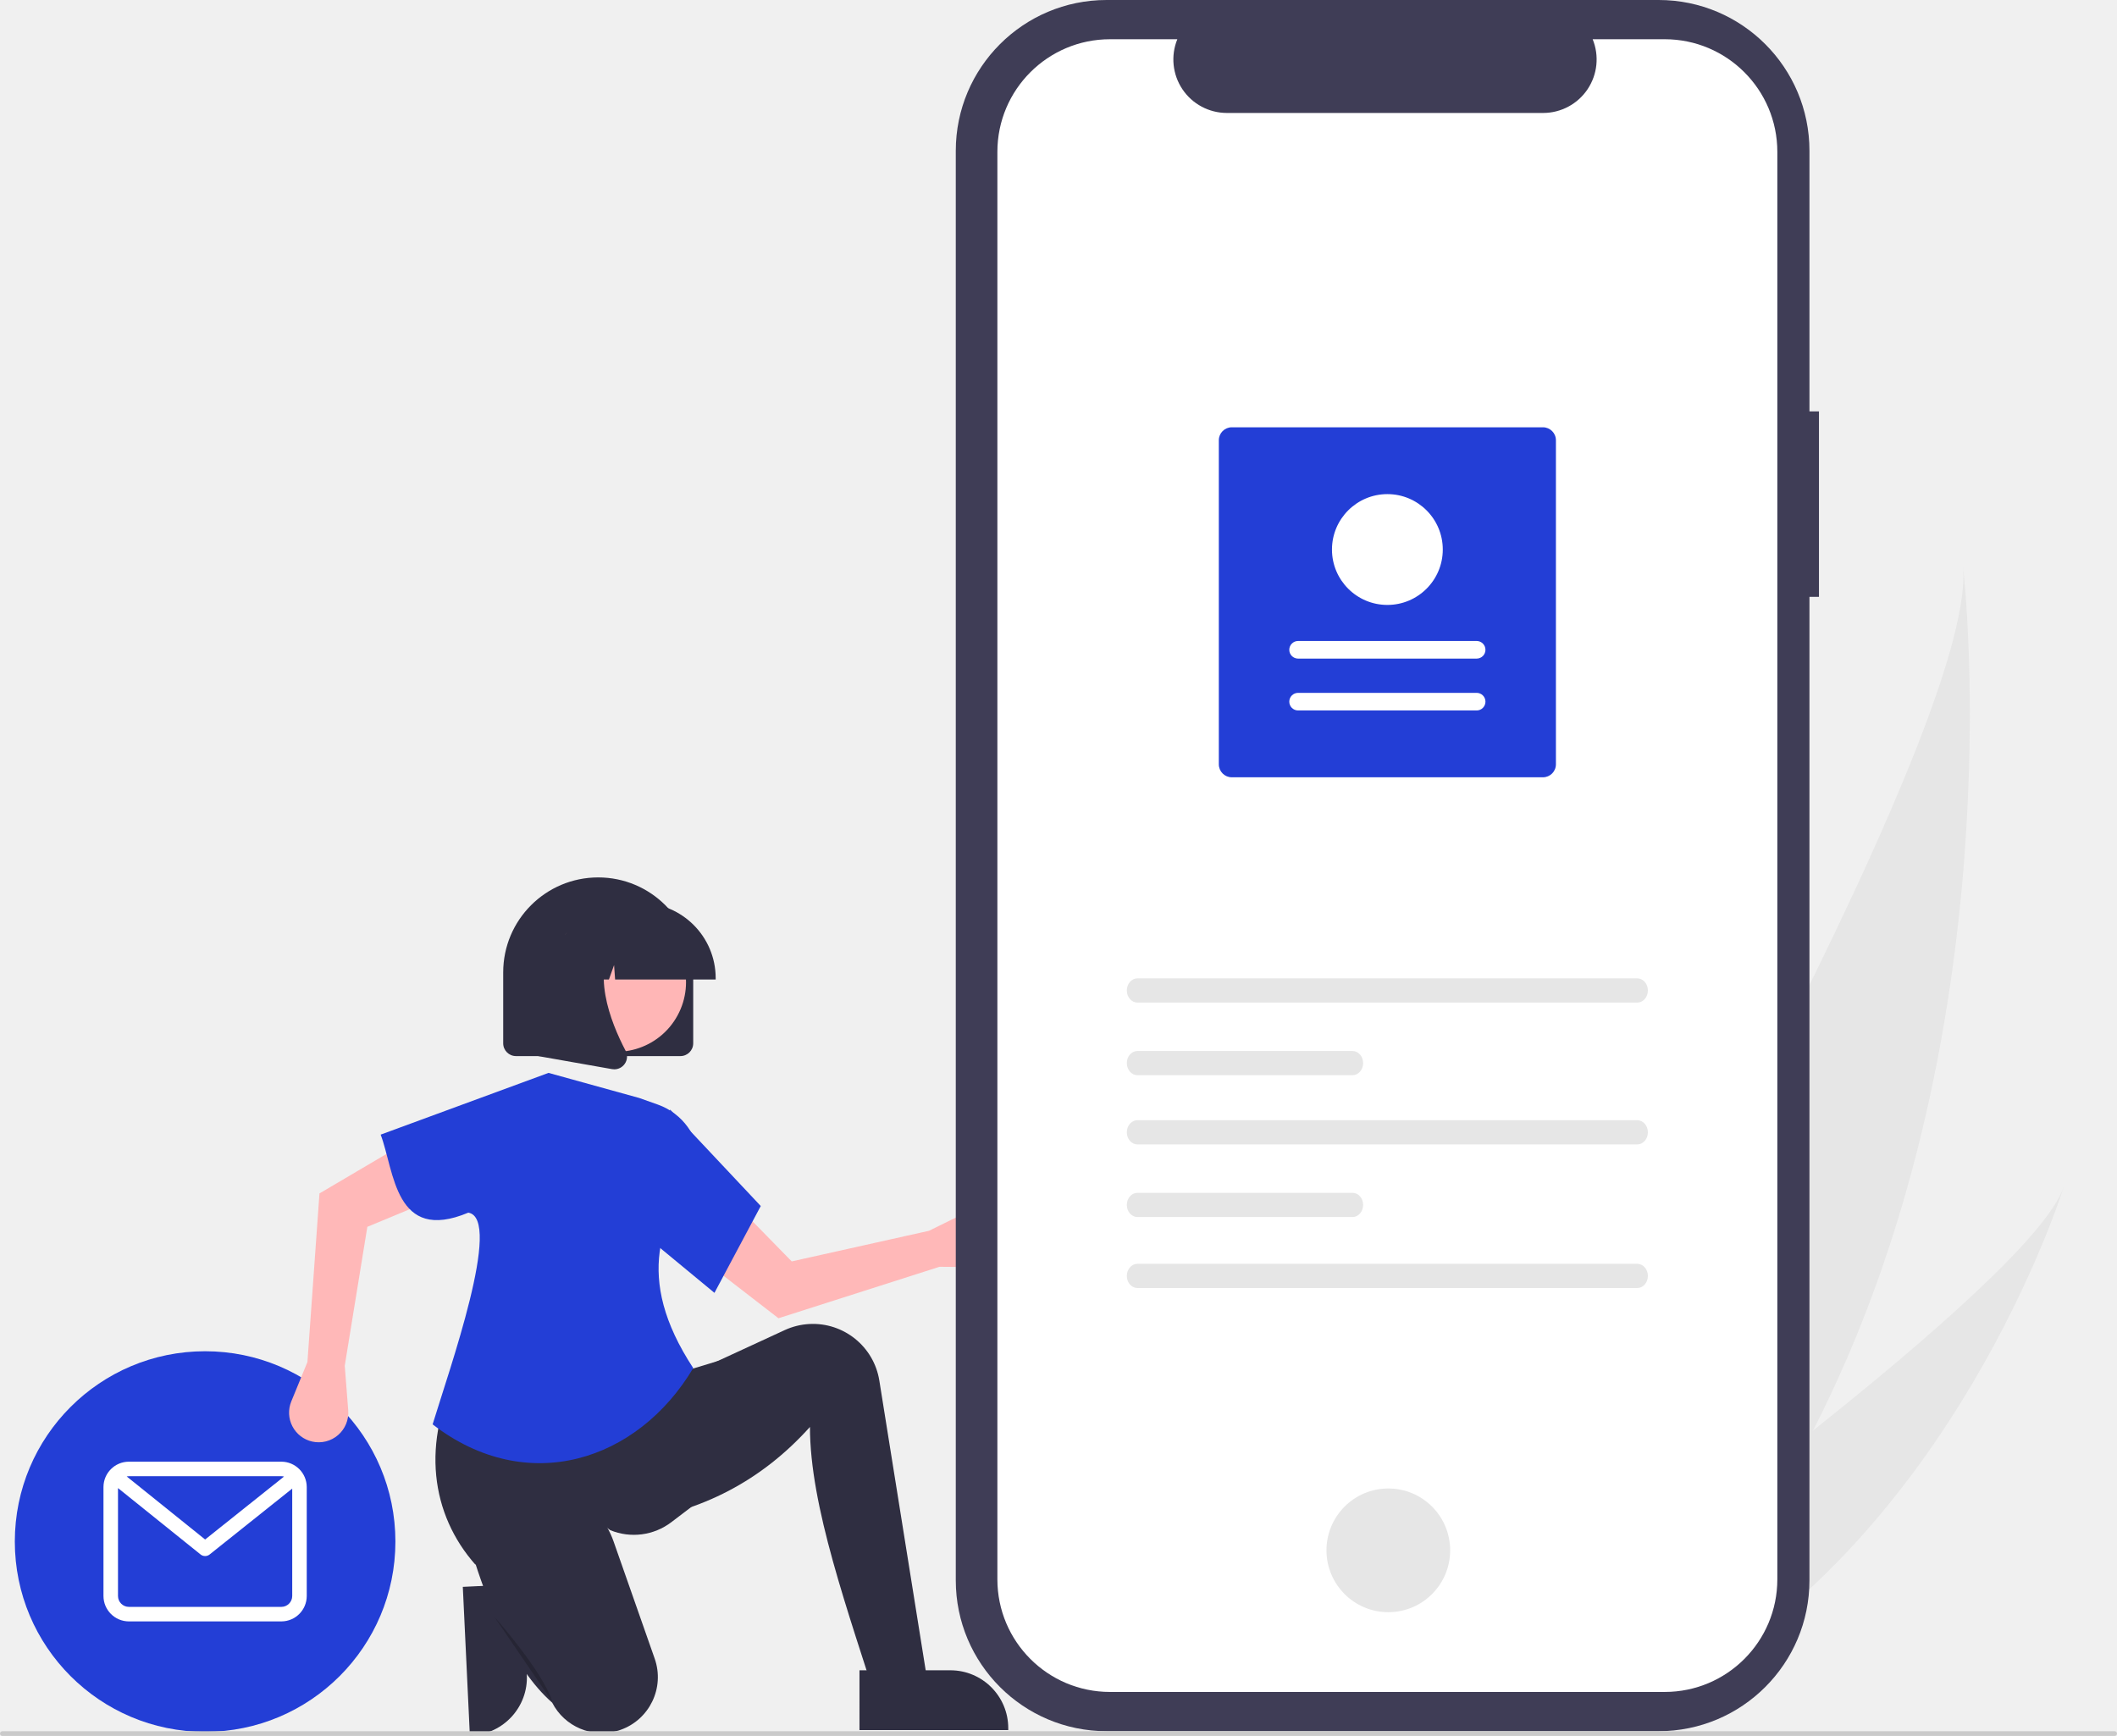
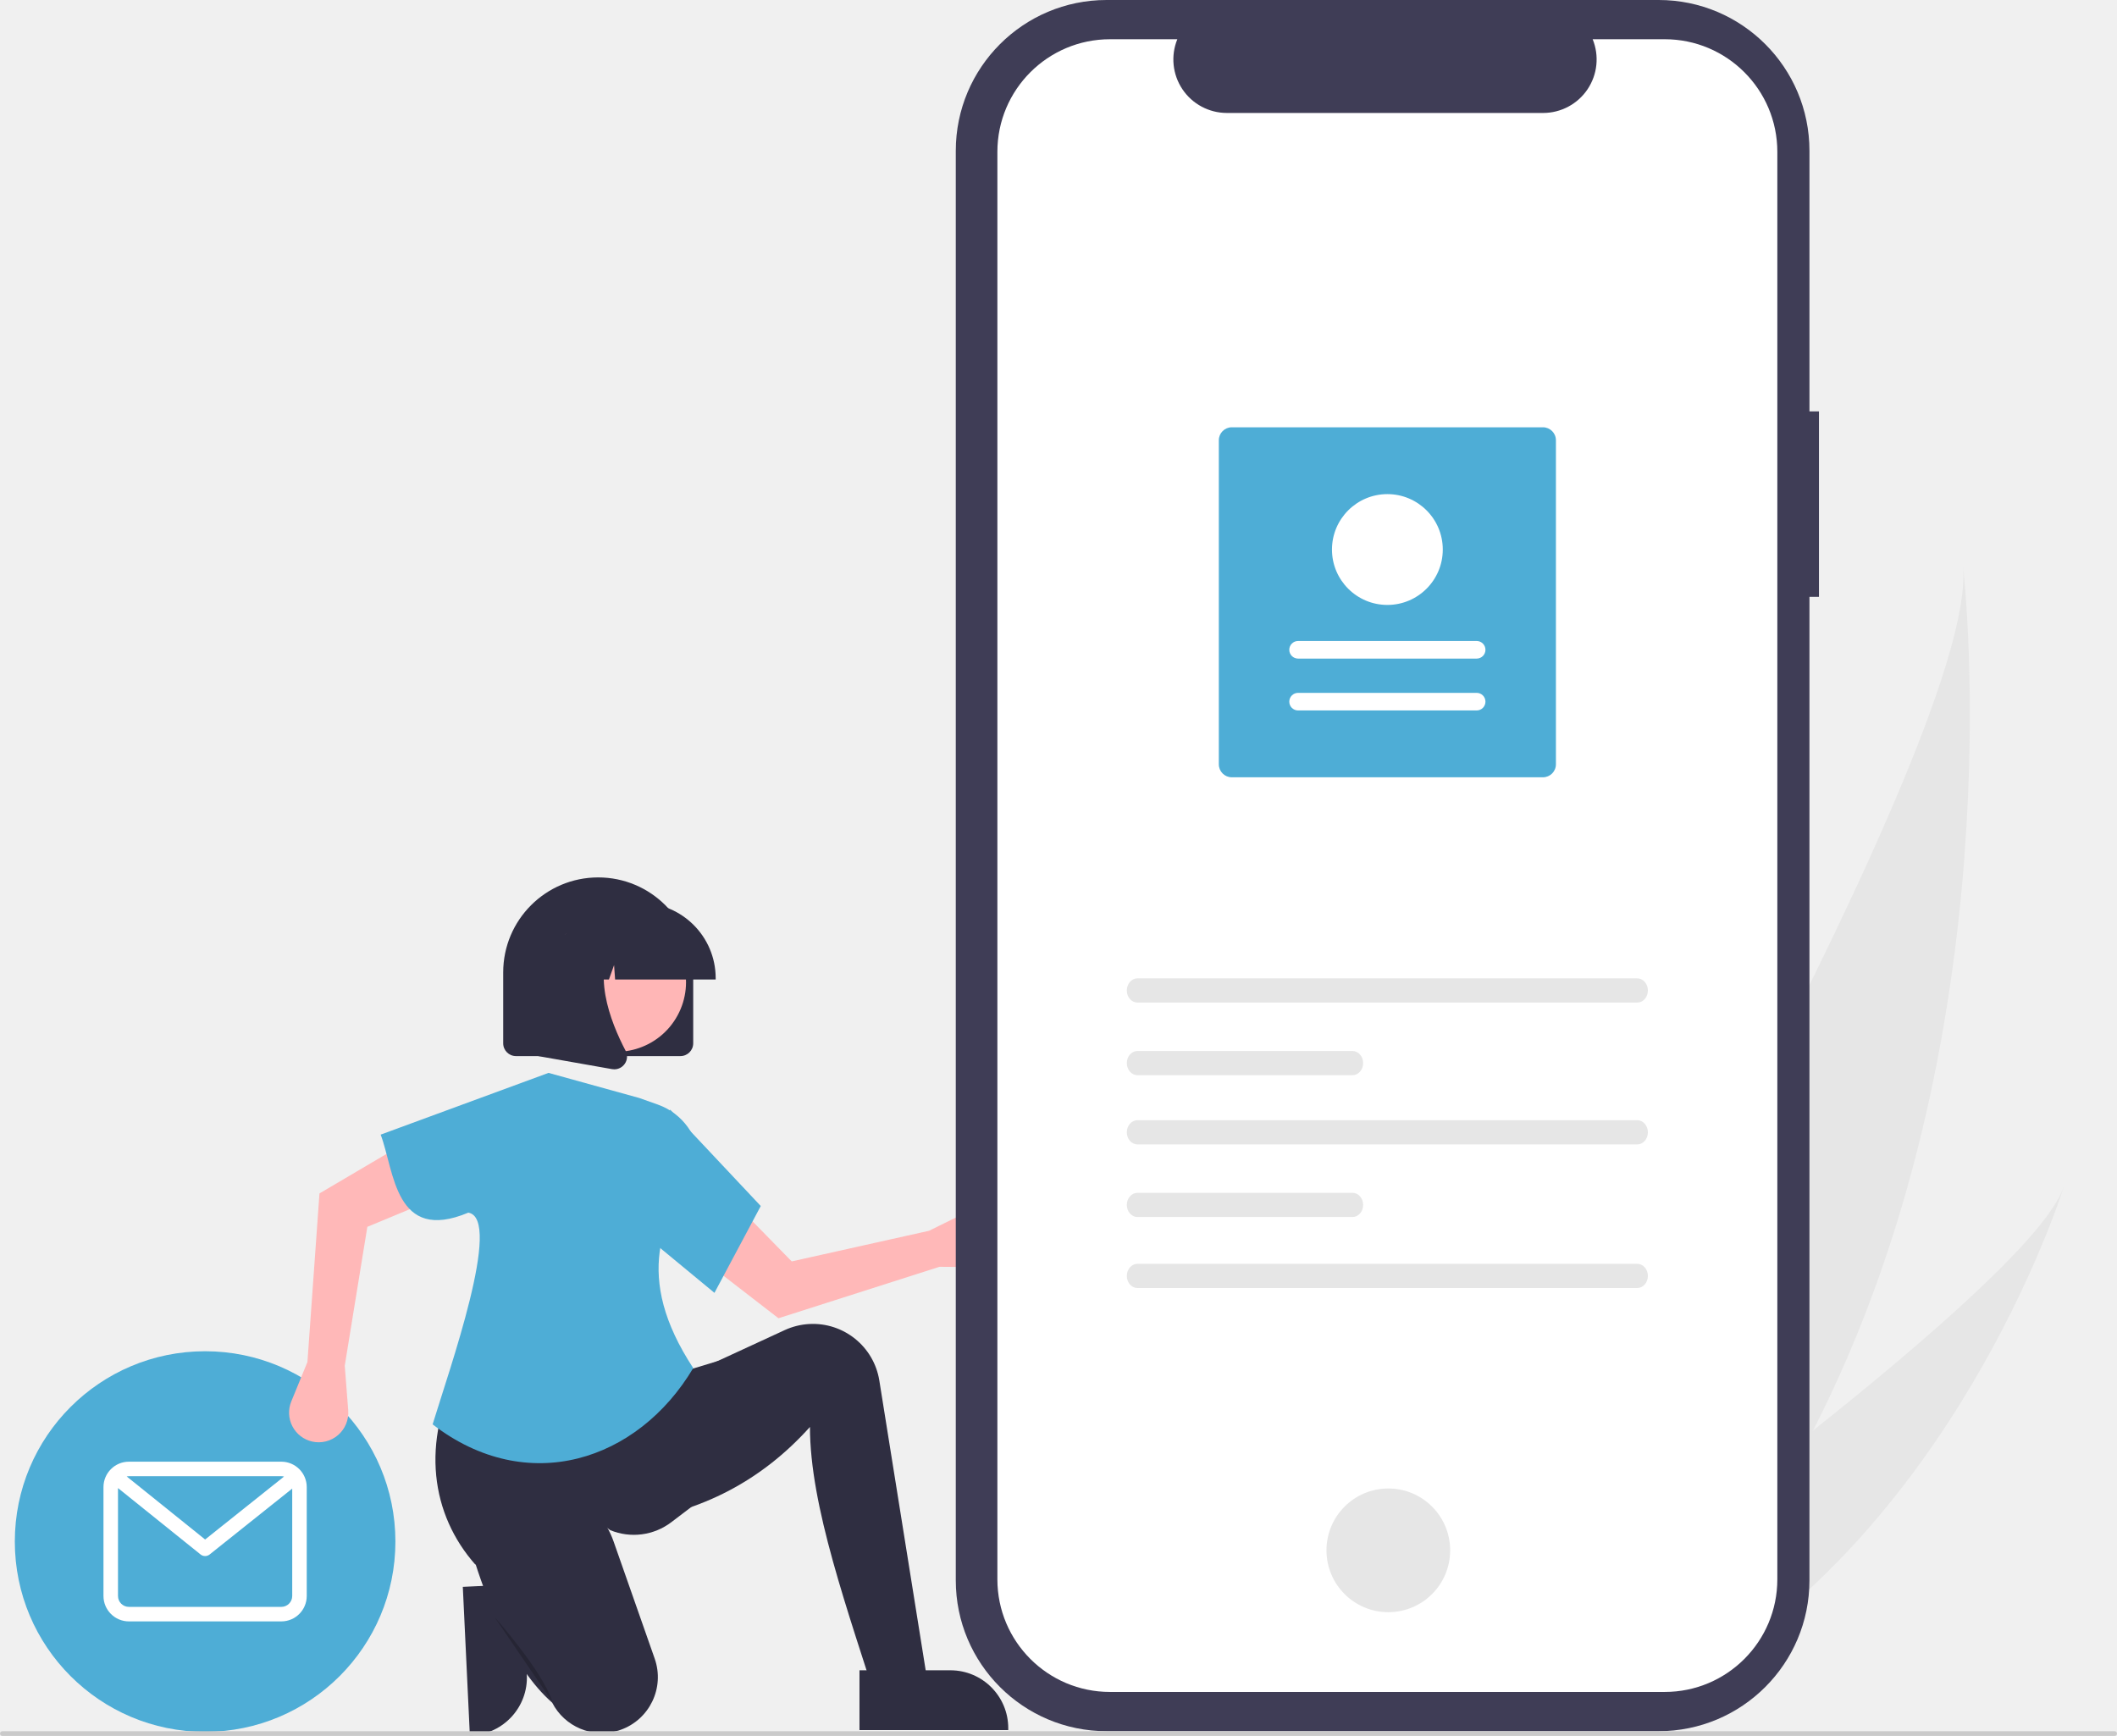
- <svg xmlns="http://www.w3.org/2000/svg" data-name="Layer 1" width="890" height="729.787" viewBox="0 0 890 729.787">
+ <svg xmlns="http://www.w3.org/2000/svg" width="890" height="729.787" viewBox="0 0 890 729.787" role="img" artist="Katerina Limpitsouni" source="https://undraw.co/">
  <path d="M374.677,751.016l1.81,38.157 0.0.002a24.345,24.345,0,0,1-23.164,25.469l-.79.037-2.964-62.474Z" transform="translate(-155 -85.10634)" fill="#2f2e41" />
  <path d="M917.171,686.534c-18.173,35.465-41.224,69.764-70.389,100.808-.648.701-1.302,1.384-1.962,2.079l-69.101-32.713c.423-.702.886-1.491,1.385-2.353,29.683-50.787,208.865-360.591,203.203-430.758C980.966,329.384,1002.205,520.765,917.171,686.534Z" transform="translate(-155 -85.10634)" fill="#e6e6e6" />
  <path d="M860.113,793.652c-.967.55-1.959,1.088-2.957,1.608l-51.838-24.541c.725-.514,1.569-1.122,2.539-1.806,15.881-11.403,63.105-45.613,109.314-82.38,49.658-39.511,98.152-81.964,105.354-102.228C1021.062,588.952,975.611,730.202,860.113,793.652Z" transform="translate(-155 -85.10634)" fill="#e6e6e6" />
-   <circle cx="86.23" cy="648.051" r="80" fill="#233ed6" />
+   <circle cx="86.23" cy="648.051" r="80" fill="#4eadd6" />
  <path d="M273.275,699.586H209.184a10.694,10.694,0,0,0-10.682,10.682v45.779a10.694,10.694,0,0,0,10.682,10.682h64.091A10.694,10.694,0,0,0,283.957,756.046v-45.779A10.694,10.694,0,0,0,273.275,699.586Zm0,6.104a4.559,4.559,0,0,1,1.134.148l-33.172,26.461-32.978-26.515a4.58,4.58,0,0,1,.925-.094Zm0,54.935H209.184a4.583,4.583,0,0,1-4.578-4.578V710.679l34.711,27.909a3.052,3.052,0,0,0,3.815.007l34.72-27.697v45.148A4.583,4.583,0,0,1,273.275,760.624Z" transform="translate(-155 -85.10634)" fill="#fff" />
  <path d="M549.968,617.658l17.9.147a12.454,12.454,0,0,0,12.398-14.43h0a12.454,12.454,0,0,0-17.807-9.191L545.579,602.513l-57.737,12.876-24.735-25.289-14.208,23.401,33.378,25.788Z" transform="translate(-155 -85.10634)" fill="#ffb8b8" />
  <path d="M546.613,802.596l-21.089,4.056c-14.405-45.408-30.013-88.411-30.012-121.67-20.386,22.689-45.667,35.669-75.436,39.746l3.245-50.29,24.334-12.978,37.243-17.189a28.281,28.281,0,0,1,10.365-2.564h0a28.281,28.281,0,0,1,29.412,23.773Z" transform="translate(-155 -85.10634)" fill="#2f2e41" />
  <path d="M445.627,718.644l-8.406,6.388a26.031,26.031,0,0,1-25.662,3.345h0C387.484,710.331,370.38,715.655,354.878,742.894c-18.594-20.985-23.182-51.295-6.587-82.651L440.355,662.27l18.656-5.678Z" transform="translate(-155 -85.10634)" fill="#2f2e41" />
  <path d="M414.967,812.623h0a23.507,23.507,0,0,1-27.82-11.721c-8.274-7.287-15.255-17.721-21.309-30.409a235.353,235.353,0,0,1-11.167-28.683c-4.19-12.94,2.816-27.077,15.855-30.948q.582-.173,1.177-.326c17.406-4.469,35.281,5.571,41.231,22.528l17.301,49.308a23.507,23.507,0,0,1-14.398,29.964Q415.404,812.488,414.967,812.623Z" transform="translate(-155 -85.10634)" fill="#2f2e41" />
  <path d="M362.891,764.878s20.278,22.712,24.334,35.69" transform="translate(-155 -85.10634)" opacity="0.2" style="isolation:isolate" />
  <path d="M284.244,657.693l-6.787,16.564a12.454,12.454,0,0,0,8.791,16.872h0a12.454,12.454,0,0,0,15.149-13.118l-1.462-18.767,9.496-58.388,32.669-13.57-16.448-21.885L289.309,586.811Z" transform="translate(-155 -85.10634)" fill="#ffb8b8" />
-   <path d="M446.438,660.242c-23.306,39.147-69.767,54.306-109.56,23.652,7-23,29.6-86.567,15-89-31,13-31.045-17.523-36.843-32.799l70.569-25.956,38.123,10.545,7.815,2.773a26.42,26.42,0,0,1,17.582,24.537C433.109,597.129,421.254,621.809,446.438,660.242Z" transform="translate(-155 -85.10634)" fill="#233ed6" />
-   <path d="M455.361,628.608,427.377,605.491l9.328-53.94,38.123,40.557Z" transform="translate(-155 -85.10634)" fill="#233ed6" />
-   <path id="bc7f4772-a479-43ba-84b6-0038831d0625-65" data-name="b82a9922-ead1-40af-af3b-f133b244cde7" d="M919.705,258.051h-4v-109.545a63.4,63.4,0,0,0-63.4-63.4h-232.087a63.4,63.4,0,0,0-63.4,63.4v600.974a63.4,63.4,0,0,0,63.4,63.4H852.303a63.4,63.4,0,0,0,63.4-63.4V336.027h4Z" transform="translate(-155 -85.10634)" fill="#3f3d56" />
-   <path id="e7549b14-e146-4c1f-8b4f-7638ef62aaf0-66" data-name="b2a7827b-2d2c-407d-93be-35e4c67116bc" d="M854.862,101.599h-30.295a22.495,22.495,0,0,1-20.828,30.994h-132.959a22.495,22.495,0,0,1-20.827-30.991h-28.3a47.348,47.348,0,0,0-47.348,47.348v600.089a47.348,47.348,0,0,0,47.348,47.348H854.854a47.348,47.348,0,0,0,47.348-47.348v-0h0V148.947a47.348,47.348,0,0,0-47.348-47.348h.009Z" transform="translate(-155 -85.10634)" fill="#fff" />
+   <path d="M446.438,660.242c-23.306,39.147-69.767,54.306-109.56,23.652,7-23,29.6-86.567,15-89-31,13-31.045-17.523-36.843-32.799l70.569-25.956,38.123,10.545,7.815,2.773a26.42,26.42,0,0,1,17.582,24.537C433.109,597.129,421.254,621.809,446.438,660.242Z" transform="translate(-155 -85.10634)" fill="#4eadd6" />
+   <path d="M455.361,628.608,427.377,605.491l9.328-53.94,38.123,40.557Z" transform="translate(-155 -85.10634)" fill="#4eadd6" />
+   <path id="bc7f4772-a479-43ba-84b6-0038831d0625-1067" data-name="b82a9922-ead1-40af-af3b-f133b244cde7" d="M919.705,258.051h-4v-109.545a63.4,63.4,0,0,0-63.4-63.4h-232.087a63.4,63.4,0,0,0-63.4,63.4v600.974a63.4,63.4,0,0,0,63.4,63.4H852.303a63.4,63.4,0,0,0,63.4-63.4V336.027h4Z" transform="translate(-155 -85.10634)" fill="#3f3d56" />
+   <path id="e7549b14-e146-4c1f-8b4f-7638ef62aaf0-1068" data-name="b2a7827b-2d2c-407d-93be-35e4c67116bc" d="M854.862,101.599h-30.295a22.495,22.495,0,0,1-20.828,30.994h-132.959a22.495,22.495,0,0,1-20.827-30.991h-28.3a47.348,47.348,0,0,0-47.348,47.348v600.089a47.348,47.348,0,0,0,47.348,47.348H854.854a47.348,47.348,0,0,0,47.348-47.348v-0h0V148.947a47.348,47.348,0,0,0-47.348-47.348h.009Z" transform="translate(-155 -85.10634)" fill="#fff" />
  <circle id="f4a12a6a-3235-4aa9-87a4-fdfa38e5097e" data-name="e6b07811-3d0f-4972-ba4c-46b0c6566e33" cx="583.658" cy="651.746" r="26" fill="#e6e6e6" />
  <path d="M633.182,496.405c-2.458,0-4.458,2.283-4.458,5.088s2,5.088,4.458,5.088H843.325c2.458,0,4.458-2.283,4.458-5.088s-2-5.088-4.458-5.088Z" transform="translate(-155 -85.10634)" fill="#e6e6e6" />
  <path d="M633.182,616.405c-2.458,0-4.458,2.283-4.458,5.088s2,5.088,4.458,5.088H843.325c2.458,0,4.458-2.283,4.458-5.088s-2-5.088-4.458-5.088Z" transform="translate(-155 -85.10634)" fill="#e6e6e6" />
  <path d="M633.182,526.932c-2.458,0-4.458,2.283-4.458,5.088s2,5.088,4.458,5.088h90.425c2.458,0,4.458-2.283,4.458-5.088s-2-5.088-4.458-5.088Z" transform="translate(-155 -85.10634)" fill="#e6e6e6" />
  <path d="M633.182,556.03c-2.458,0-4.458,2.283-4.458,5.088s2,5.088,4.458,5.088H843.325c2.458,0,4.458-2.283,4.458-5.088s-2-5.088-4.458-5.088Z" transform="translate(-155 -85.10634)" fill="#e6e6e6" />
  <path d="M633.182,586.558c-2.458,0-4.458,2.283-4.458,5.088s2,5.088,4.458,5.088h90.425c2.458,0,4.458-2.283,4.458-5.088s-2-5.088-4.458-5.088Z" transform="translate(-155 -85.10634)" fill="#e6e6e6" />
-   <path d="M672.853,264.733H803.667a5.457,5.457,0,0,1,5.451,5.451V406.421a5.457,5.457,0,0,1-5.451,5.451H672.853a5.457,5.457,0,0,1-5.451-5.451V270.184A5.457,5.457,0,0,1,672.853,264.733Z" transform="translate(-155 -85.10634)" fill="#233ed6" />
+   <path d="M672.853,264.733H803.667a5.457,5.457,0,0,1,5.451,5.451V406.421a5.457,5.457,0,0,1-5.451,5.451H672.853a5.457,5.457,0,0,1-5.451-5.451V270.184A5.457,5.457,0,0,1,672.853,264.733Z" transform="translate(-155 -85.10634)" fill="#4eadd6" />
  <path d="M775.793,383.777a3.7,3.7,0,1,0,.004-7.401H700.727a3.7,3.7,0,1,0-.004,7.401H775.793Z" transform="translate(-155 -85.10634)" fill="#fff" />
  <path d="M775.793,361.975a3.7,3.7,0,0,0,0-7.401H700.727a3.7,3.7,0,1,0-.004,7.401H775.793Z" transform="translate(-155 -85.10634)" fill="#fff" />
  <path d="M738.26,292.828a23.293,23.293,0,1,1-23.293,23.293v0A23.319,23.319,0,0,1,738.26,292.828Z" transform="translate(-155 -85.10634)" fill="#fff" />
  <path d="M441.064,529.077H371.914a5.371,5.371,0,0,1-5.365-5.365V493.906a39.94,39.94,0,1,1,79.88,0v29.806A5.371,5.371,0,0,1,441.064,529.077Z" transform="translate(-155 -85.10634)" fill="#2f2e41" />
  <circle cx="414.124" cy="497.999" r="29.283" transform="translate(-376.4859 537.3971) rotate(-61.33682)" fill="#ffb6b6" />
  <path d="M455.878,496.886H413.595l-.434-6.071-2.168,6.071h-6.511l-.859-12.032-4.297,12.032h-12.598V496.29a31.63,31.63,0,0,1,31.594-31.594h5.961A31.63,31.63,0,0,1,455.878,496.29Z" transform="translate(-155 -85.10634)" fill="#2f2e41" />
  <path d="M413.248,534.64a5.481,5.481,0,0,1-.949-.084l-30.962-5.463V477.923h34.083l-.844.984c-11.74,13.692-2.895,35.894,3.422,47.91a5.286,5.286,0,0,1-.42,5.612A5.344,5.344,0,0,1,413.248,534.64Z" transform="translate(-155 -85.10634)" fill="#2f2e41" />
  <path d="M516.333,787.282l38.2-.002h.002A24.345,24.345,0,0,1,578.878,811.624v.791l-62.544.002Z" transform="translate(-155 -85.10634)" fill="#2f2e41" />
  <path d="M1044,814.894H156a1,1,0,0,1,0-2h888a1,1,0,0,1,0,2Z" transform="translate(-155 -85.10634)" fill="#cacaca" />
</svg>
